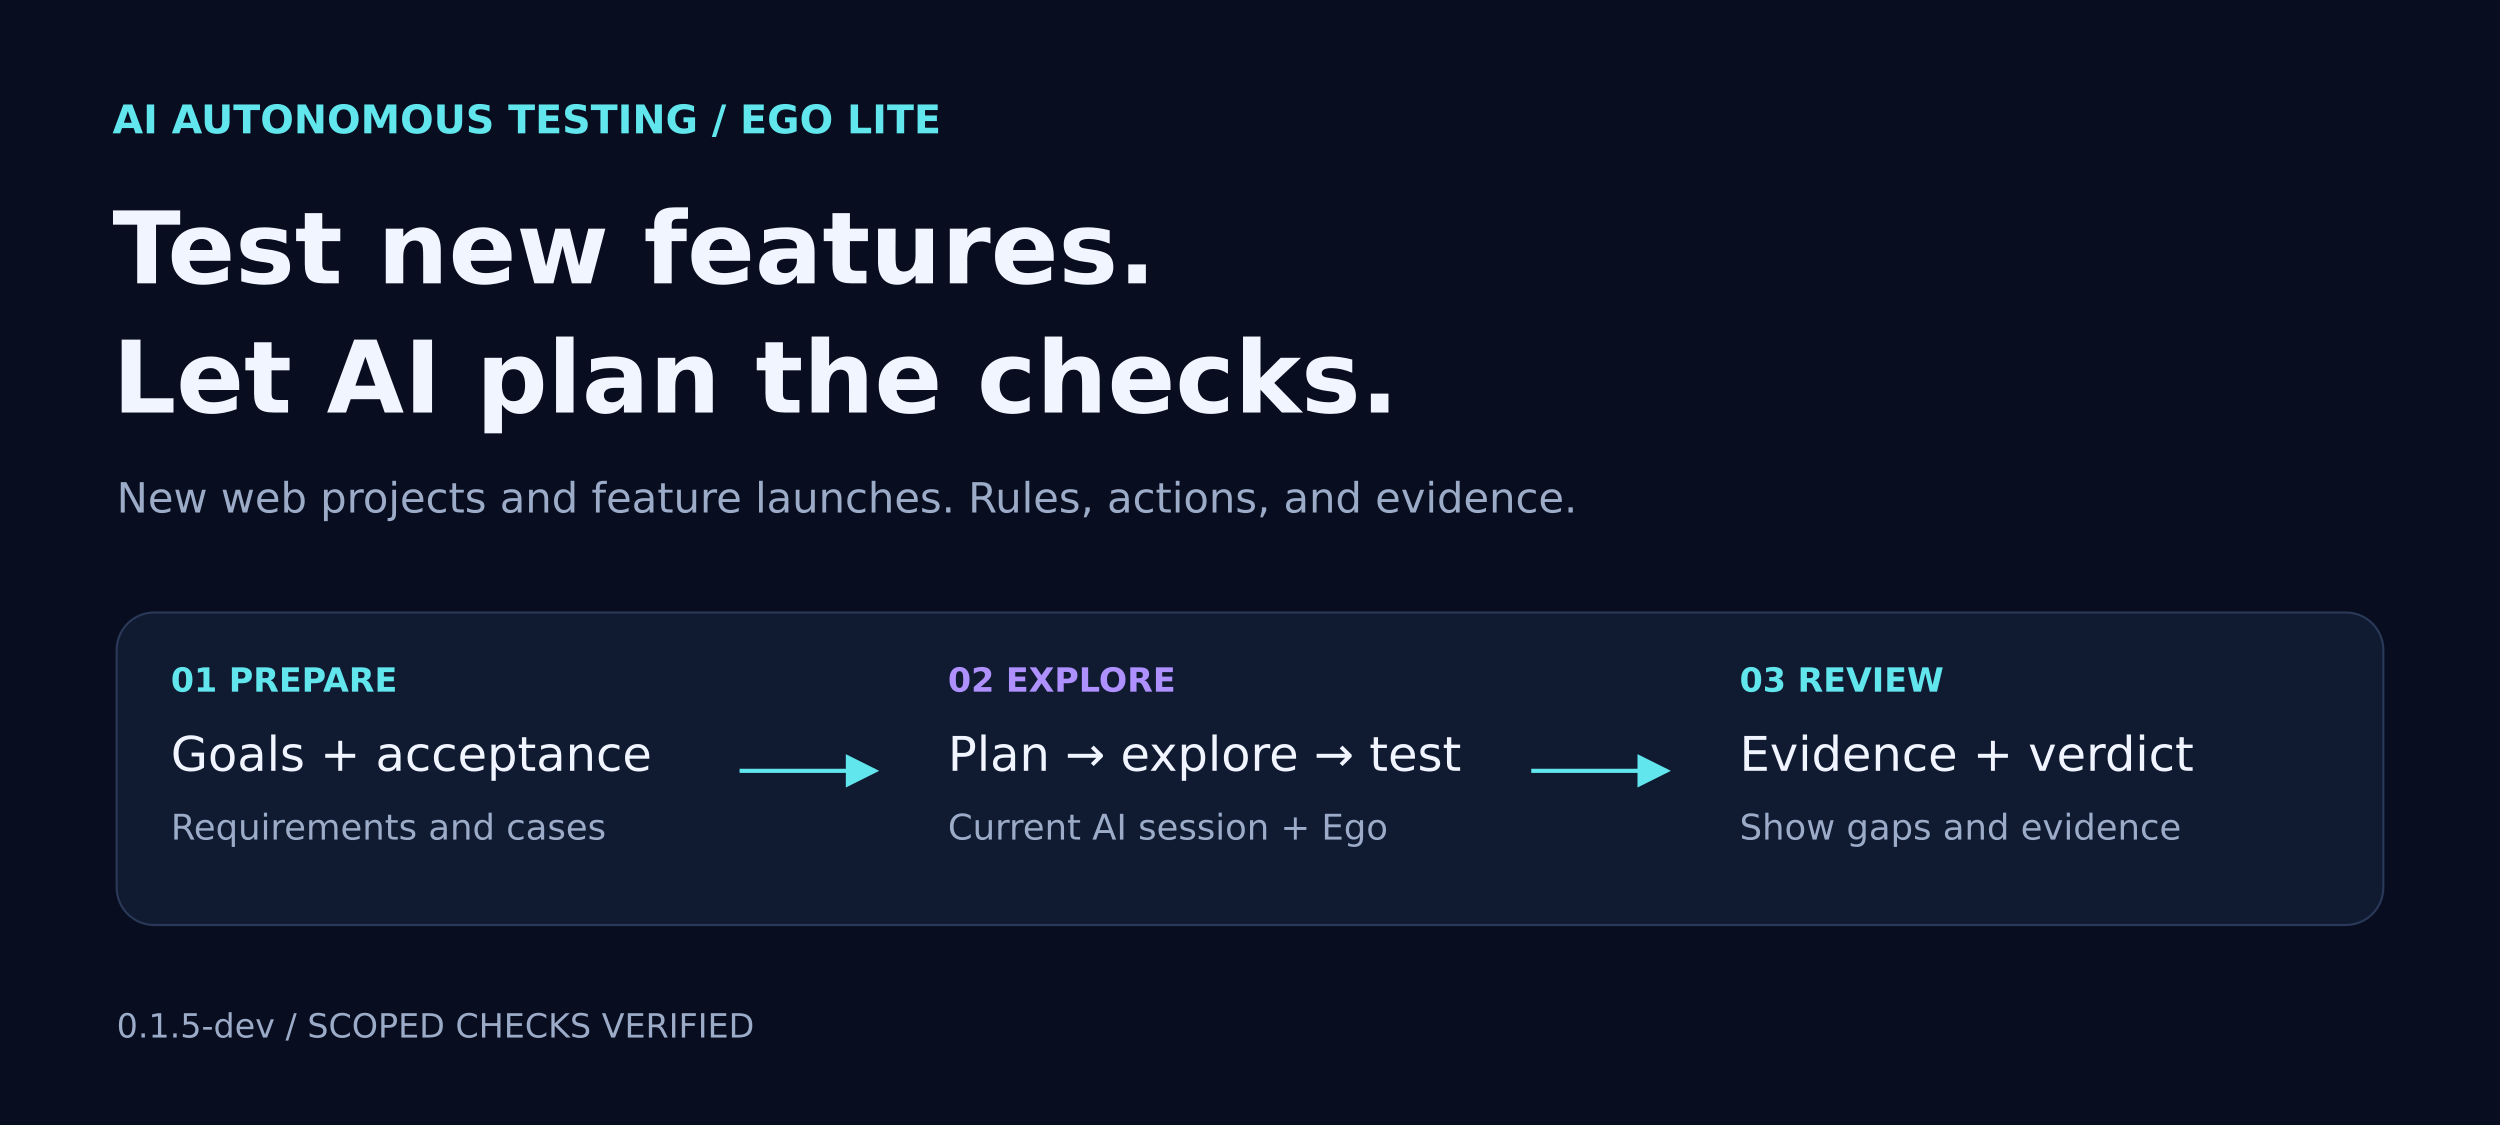
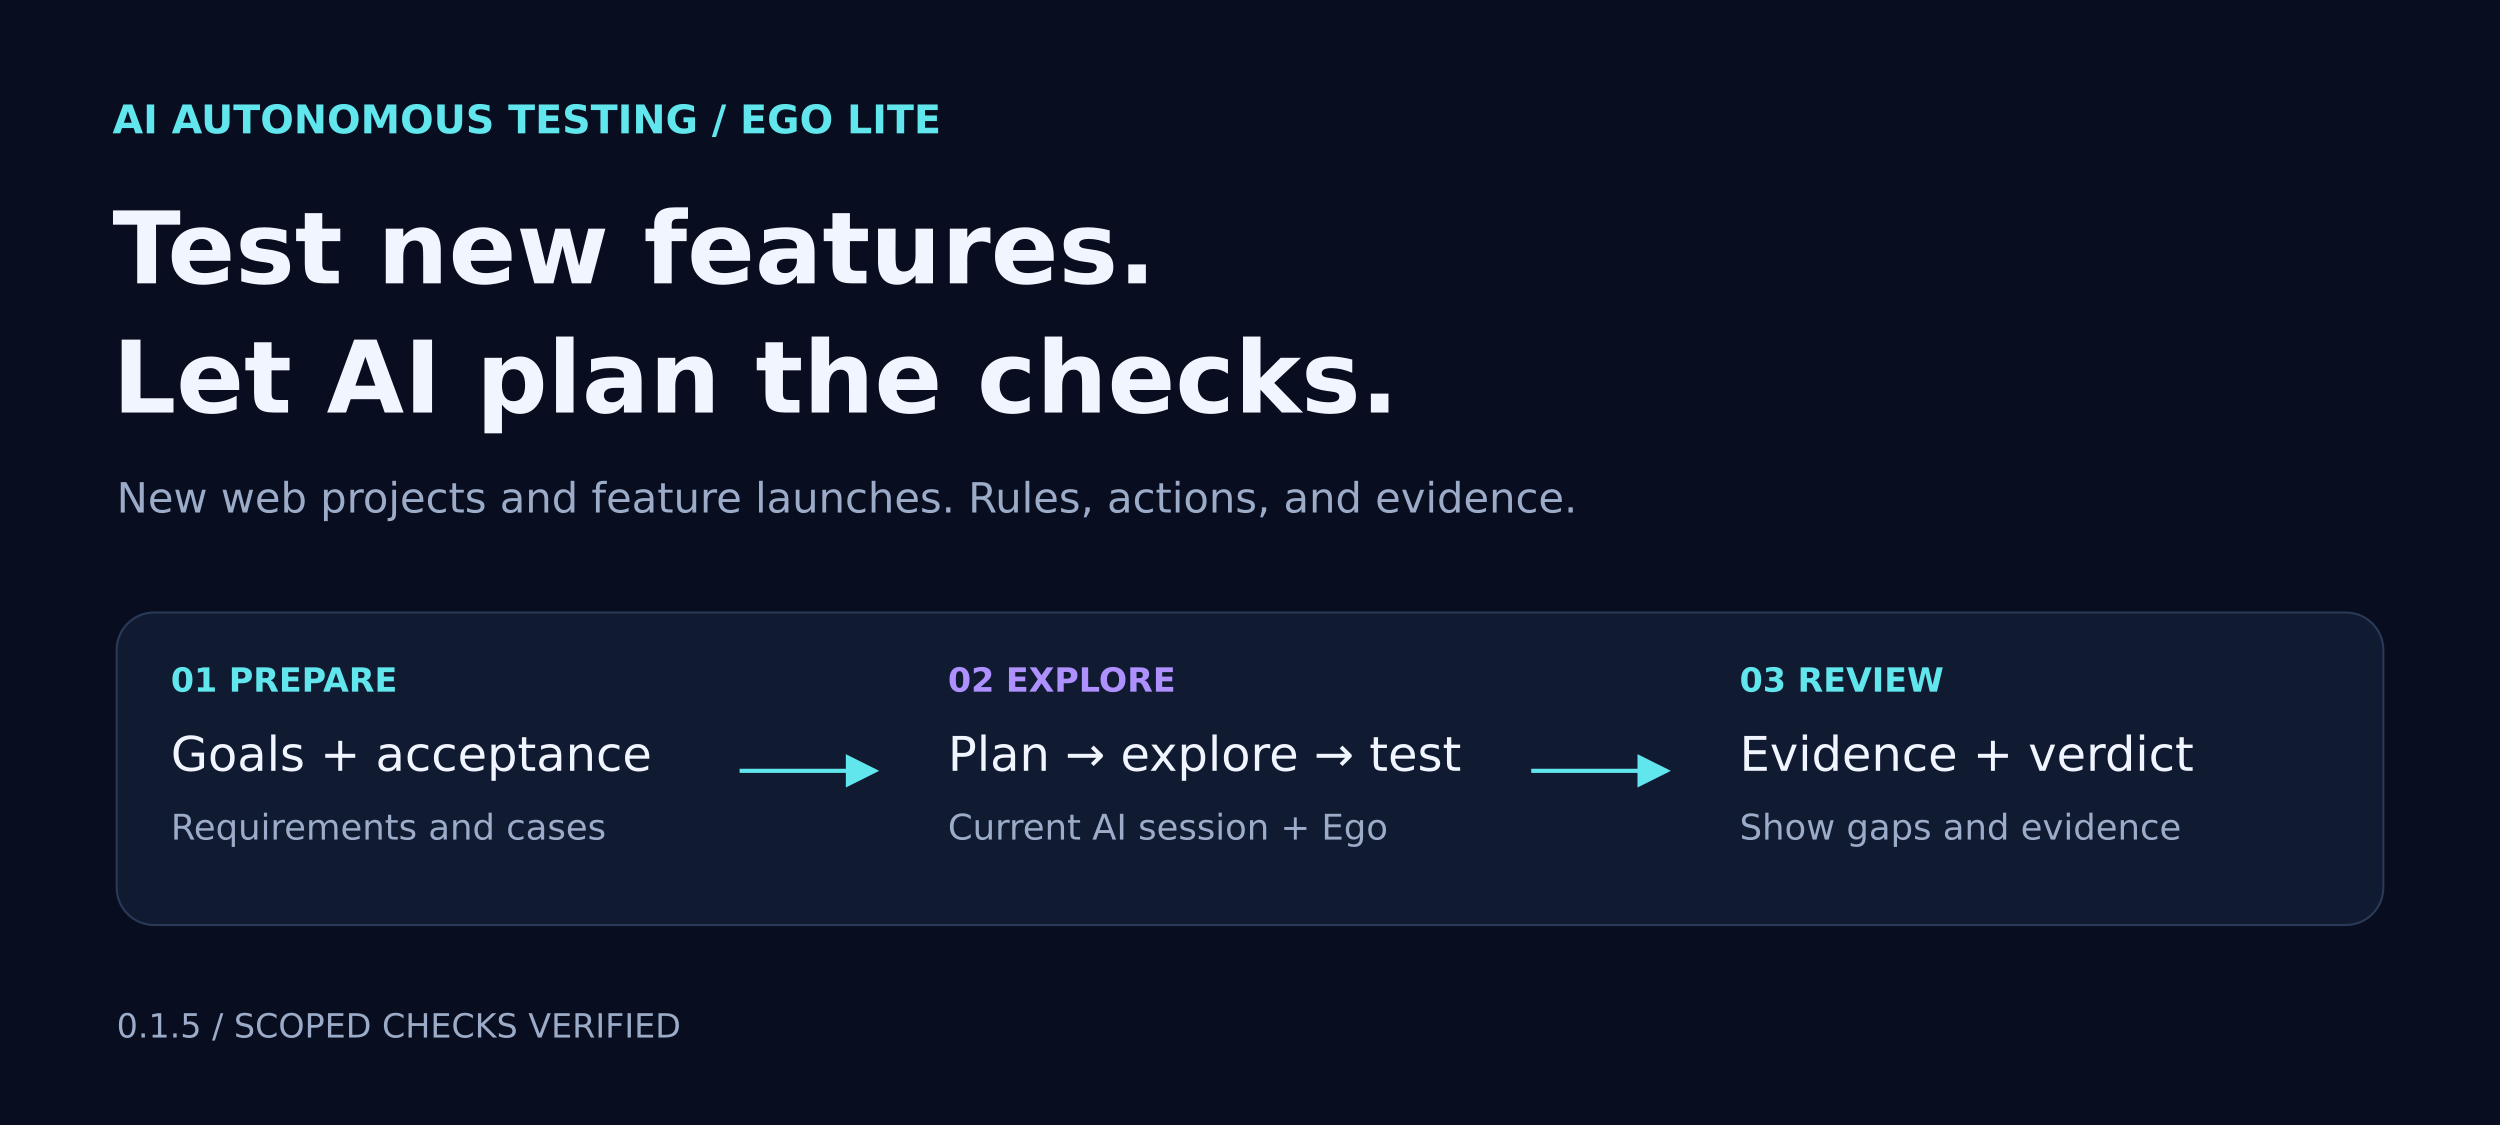
<svg xmlns="http://www.w3.org/2000/svg" width="1200" height="540" viewBox="0 0 1200 540" role="img" aria-label="AI Autonomous Testing · Ego Lite">
  <defs>
    <linearGradient id="g">
      <stop stop-color="#61e6ed" />
      <stop offset="1" stop-color="#ae91ff" />
    </linearGradient>
    <marker id="arrow" markerWidth="8" markerHeight="8" refX="7" refY="4" orient="auto">
      <path d="M0,0 L8,4 L0,8" fill="#61e6ed" />
    </marker>
  </defs>
  <g font-family="DejaVu Sans, Noto Sans CJK SC, sans-serif">
    <rect x="0" y="0" width="1200" height="540" rx="0" fill="#080e20" stroke="#080e20" />
    <path d="M0,2 H1200" stroke="url(#g)" stroke-width="4" />
    <text x="54" y="64" font-size="19" fill="#61e6ed" font-weight="700">AI AUTONOMOUS TESTING / EGO LITE</text>
    <text x="54" y="136" font-size="48" fill="#f1f5ff" font-weight="700">Test new features.</text>
    <text x="54" y="198" font-size="48" fill="#f1f5ff" font-weight="700">Let AI plan the checks.</text>
    <text x="56" y="246" font-size="20" fill="#9cacc8" font-weight="400">New web projects and feature launches. Rules, actions, and evidence.</text>
    <rect x="56" y="294" width="1088" height="150" rx="18" fill="#101b32" stroke="#293957" />
    <text x="82" y="332" font-size="16" fill="#61e6ed" font-weight="700">01  PREPARE</text>
    <text x="82" y="370" font-size="23" fill="#f1f5ff" font-weight="400">Goals + acceptance</text>
    <text x="82" y="403" font-size="17" fill="#9cacc8" font-weight="400">Requirements and cases</text>
    <text x="455" y="332" font-size="16" fill="#ae91ff" font-weight="700">02  EXPLORE</text>
    <text x="455" y="370" font-size="23" fill="#f1f5ff" font-weight="400">Plan → explore → test</text>
    <text x="455" y="403" font-size="17" fill="#9cacc8" font-weight="400">Current AI session + Ego</text>
    <text x="835" y="332" font-size="16" fill="#61e6ed" font-weight="700">03  REVIEW</text>
    <text x="835" y="370" font-size="23" fill="#f1f5ff" font-weight="400">Evidence + verdict</text>
    <text x="835" y="403" font-size="17" fill="#9cacc8" font-weight="400">Show gaps and evidence</text>
    <path d="M355,370 L420,370" stroke="#61e6ed" stroke-width="2" fill="none" marker-end="url(#arrow)" />
    <path d="M735,370 L800,370" stroke="#61e6ed" stroke-width="2" fill="none" marker-end="url(#arrow)" />
-     <text x="56" y="498" font-size="16" fill="#9cacc8" font-weight="400">0.1.5-dev  /  SCOPED CHECKS VERIFIED</text>
+     <text x="56" y="498" font-size="16" fill="#9cacc8" font-weight="400">0.1.5  /  SCOPED CHECKS VERIFIED</text>
  </g>
</svg>
